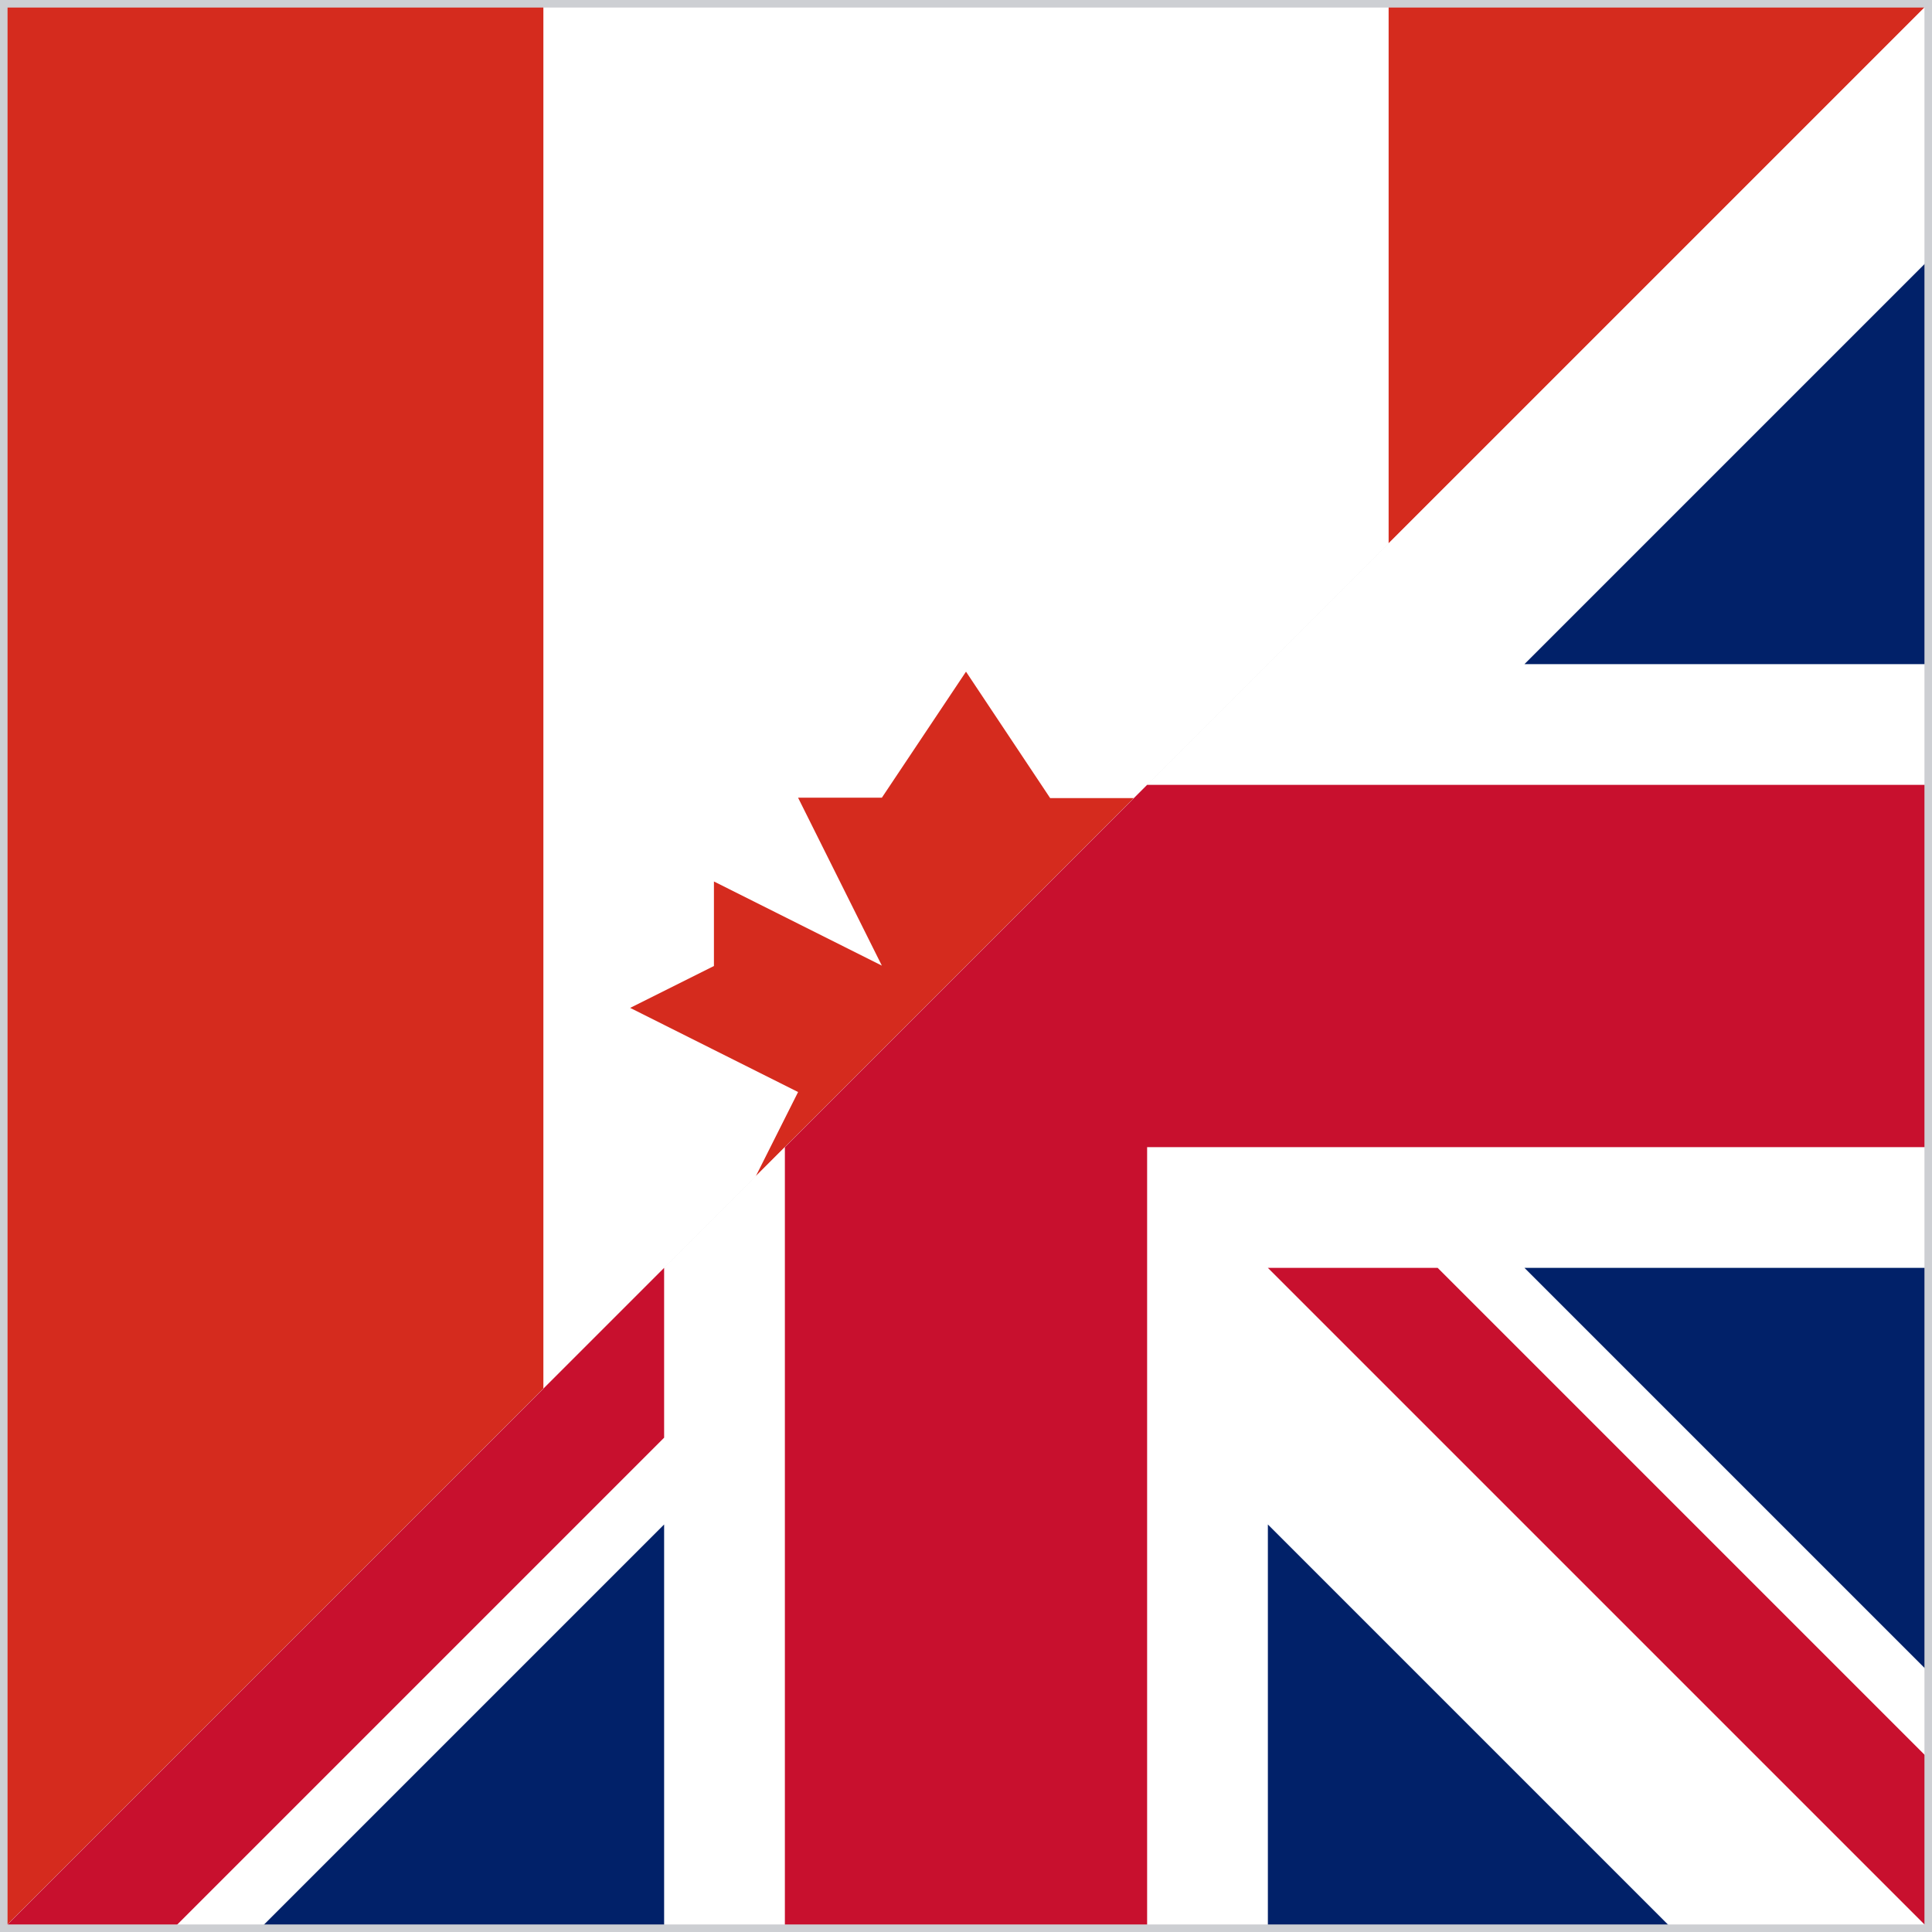
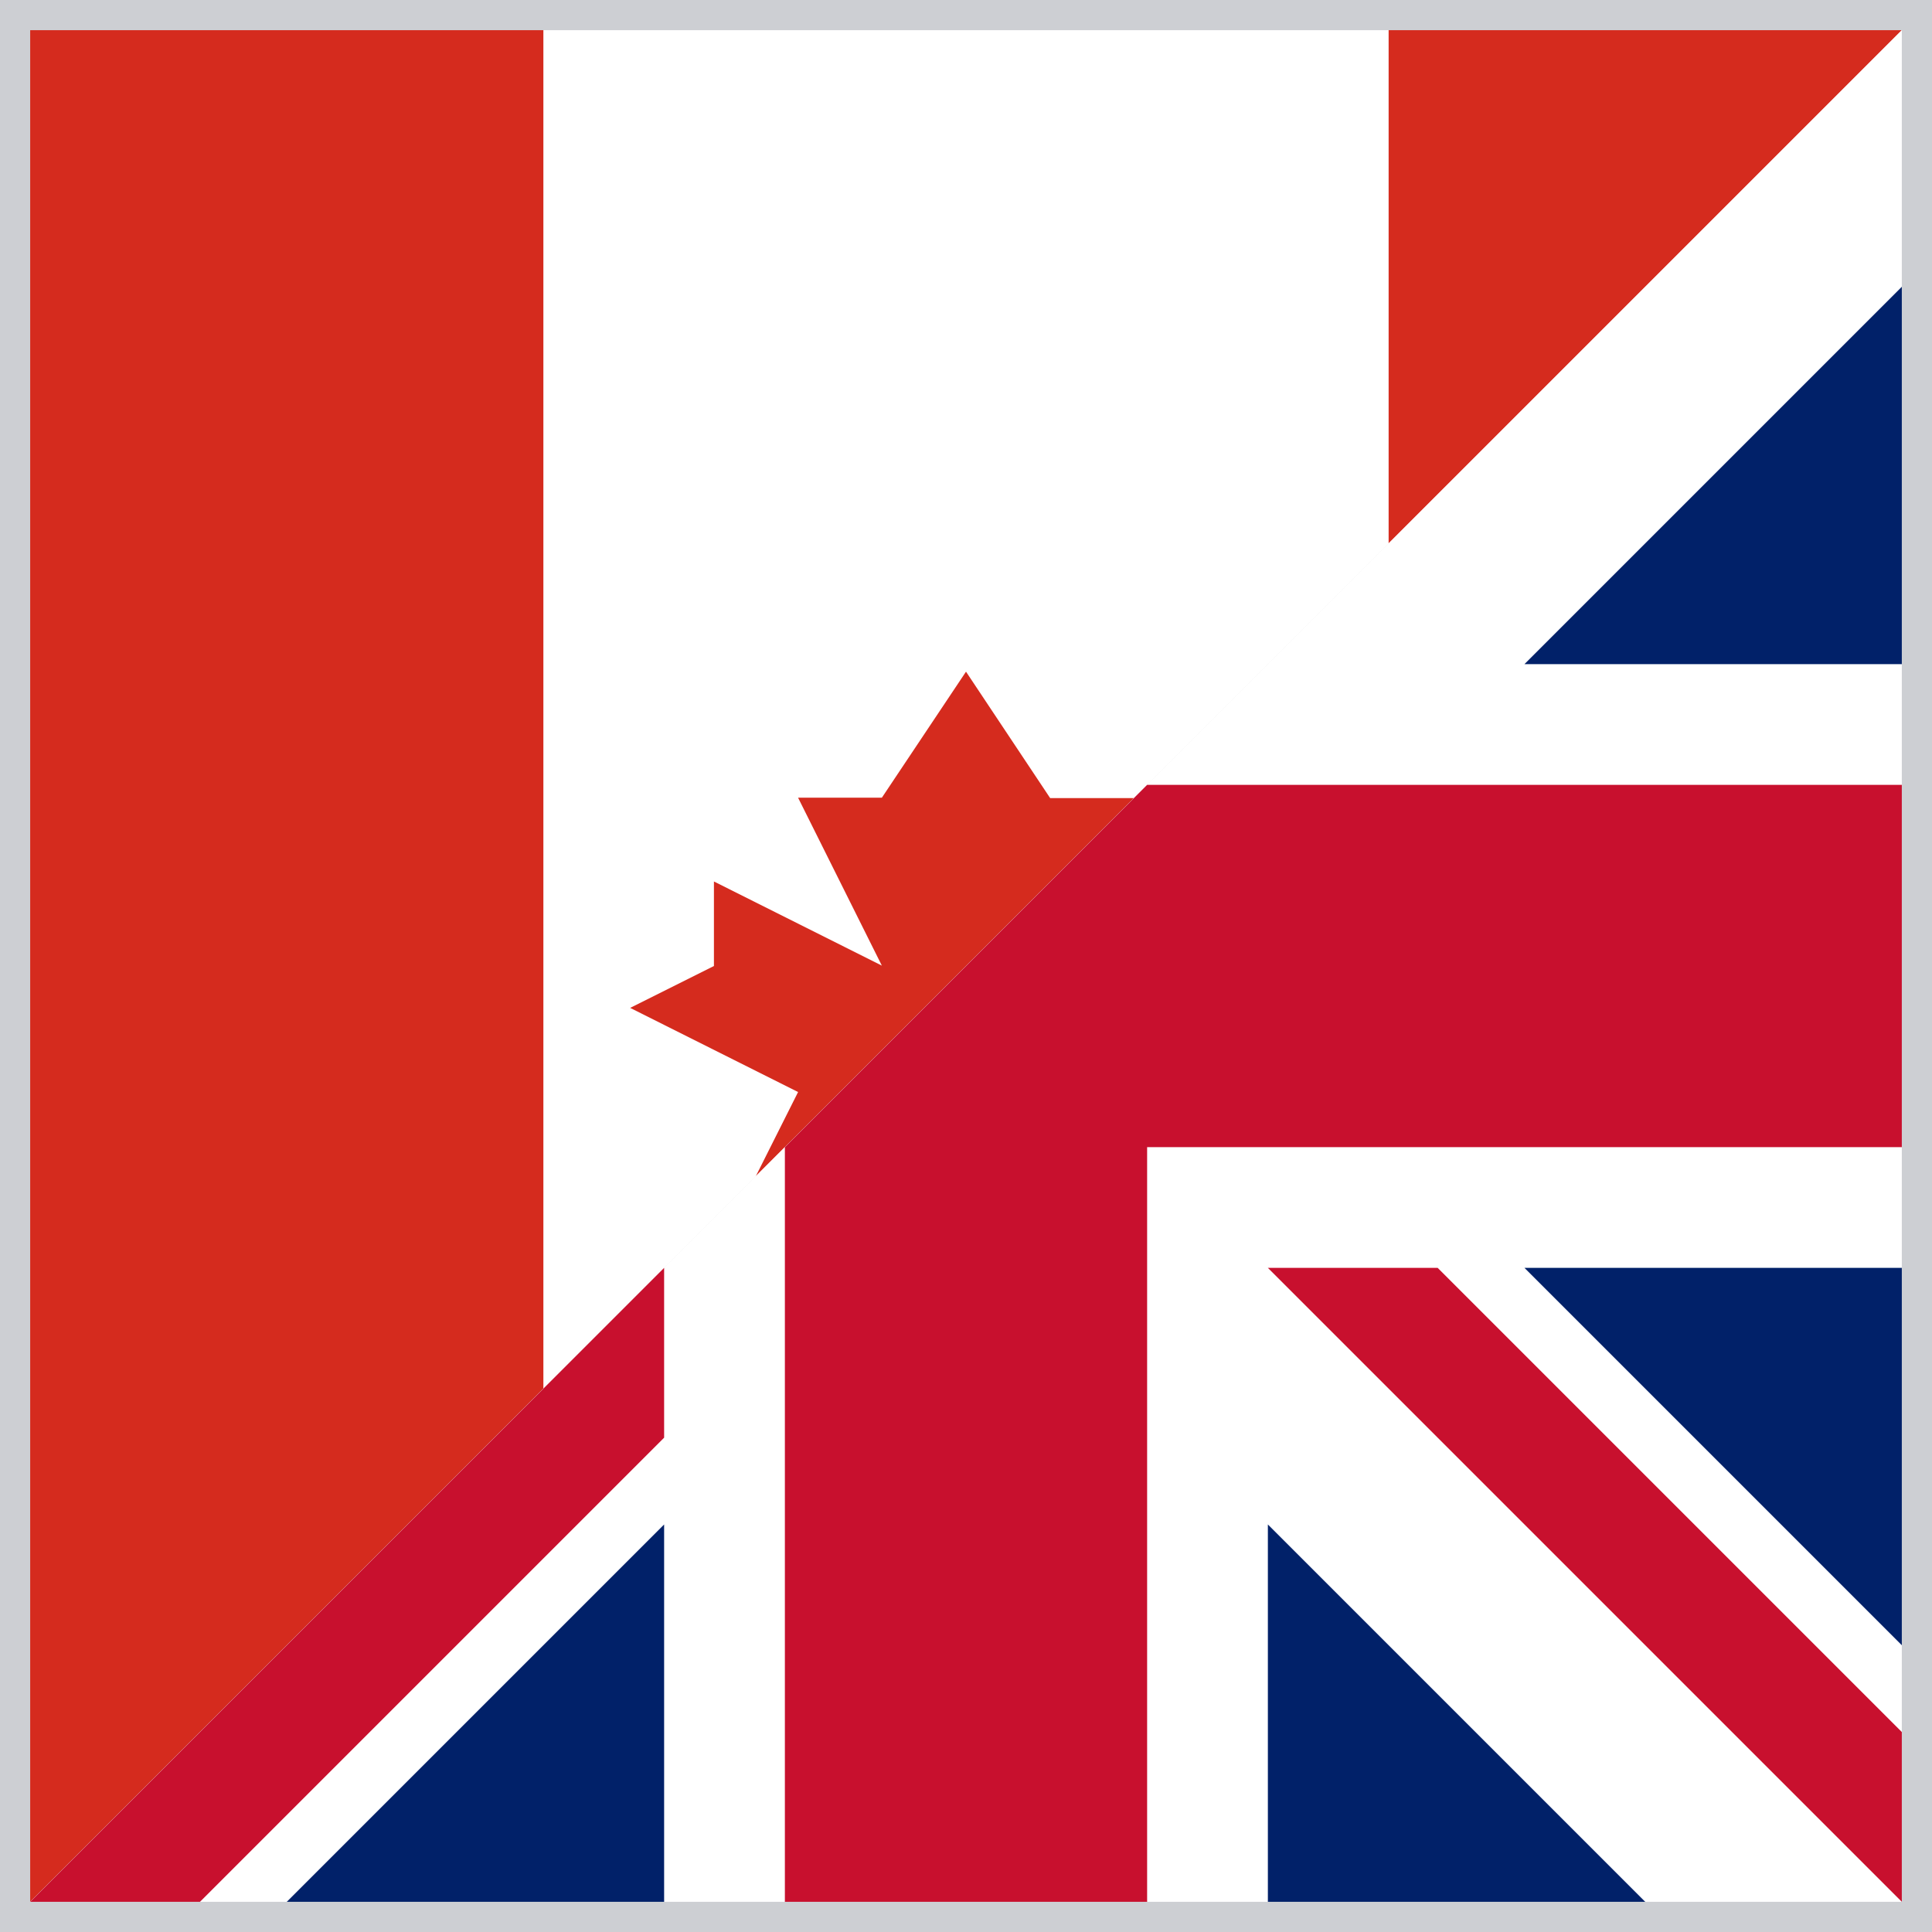
<svg xmlns="http://www.w3.org/2000/svg" width="512" height="512" viewBox="0 0 512 512">
  <defs>
    <clipPath id="tl">
      <polygon points="0,0 512,0 0,512" />
    </clipPath>
    <clipPath id="br">
      <polygon points="512,0 512,512 0,512" />
    </clipPath>
  </defs>
  <g clip-path="url(#tl)">
    <path fill="#FFFFFF" d="M128 512V0h256v512z" />
    <path fill="#D52B1E" d="M0 512V0h144v512zm368 0V0h144v512zm-67.5-222.6L345 267l-22.2-11v-22.3L278.3 256l22.2-44.5h-22.2L256 178l-22.3 33.4h-22.2l22.2 44.5-44.5-22.3V256L167 267.1l44.5 22.3-11.2 22.3H245V345h22v-33.3h44.6z" />
  </g>
  <g clip-path="url(#br)">
    <path fill="#FFF" d="m0 0 8 22-8 23v23l32 54-32 54v32l32 48-32 48v32l32 54-32 54v68l22-8 23 8h23l54-32 54 32h32l48-32 48 32h32l54-32 54 32h68l-8-22 8-23v-23l-32-54 32-54v-32l-32-48 32-48v-32l-32-54 32-54V0l-22 8-23-8h-23l-54 32-54-32h-32l-48 32-48-32h-32l-54 32L68 0H0z" />
    <path fill="#012169" d="M336 0v108L444 0Zm176 68L404 176h108zM0 176h108L0 68ZM68 0l108 108V0Zm108 512V404L68 512ZM0 444l108-108H0Zm512-108H404l108 108Zm-68 176L336 404v108z" />
    <path fill="#C8102E" d="M0 0v45l131 131h45L0 0zm208 0v208H0v96h208v208h96V304h208v-96H304V0h-96zm259 0L336 131v45L512 0h-45zM176 336 0 512h45l131-131v-45zm160 0 176 176v-45L381 336h-45z" />
  </g>
-   <rect width="512" height="512" fill="none" stroke="#cdcfd3" stroke-width="4" />
+   <rect width="512" height="512" fill="none" stroke="#cdcfd3" stroke-width="16" />
</svg>
